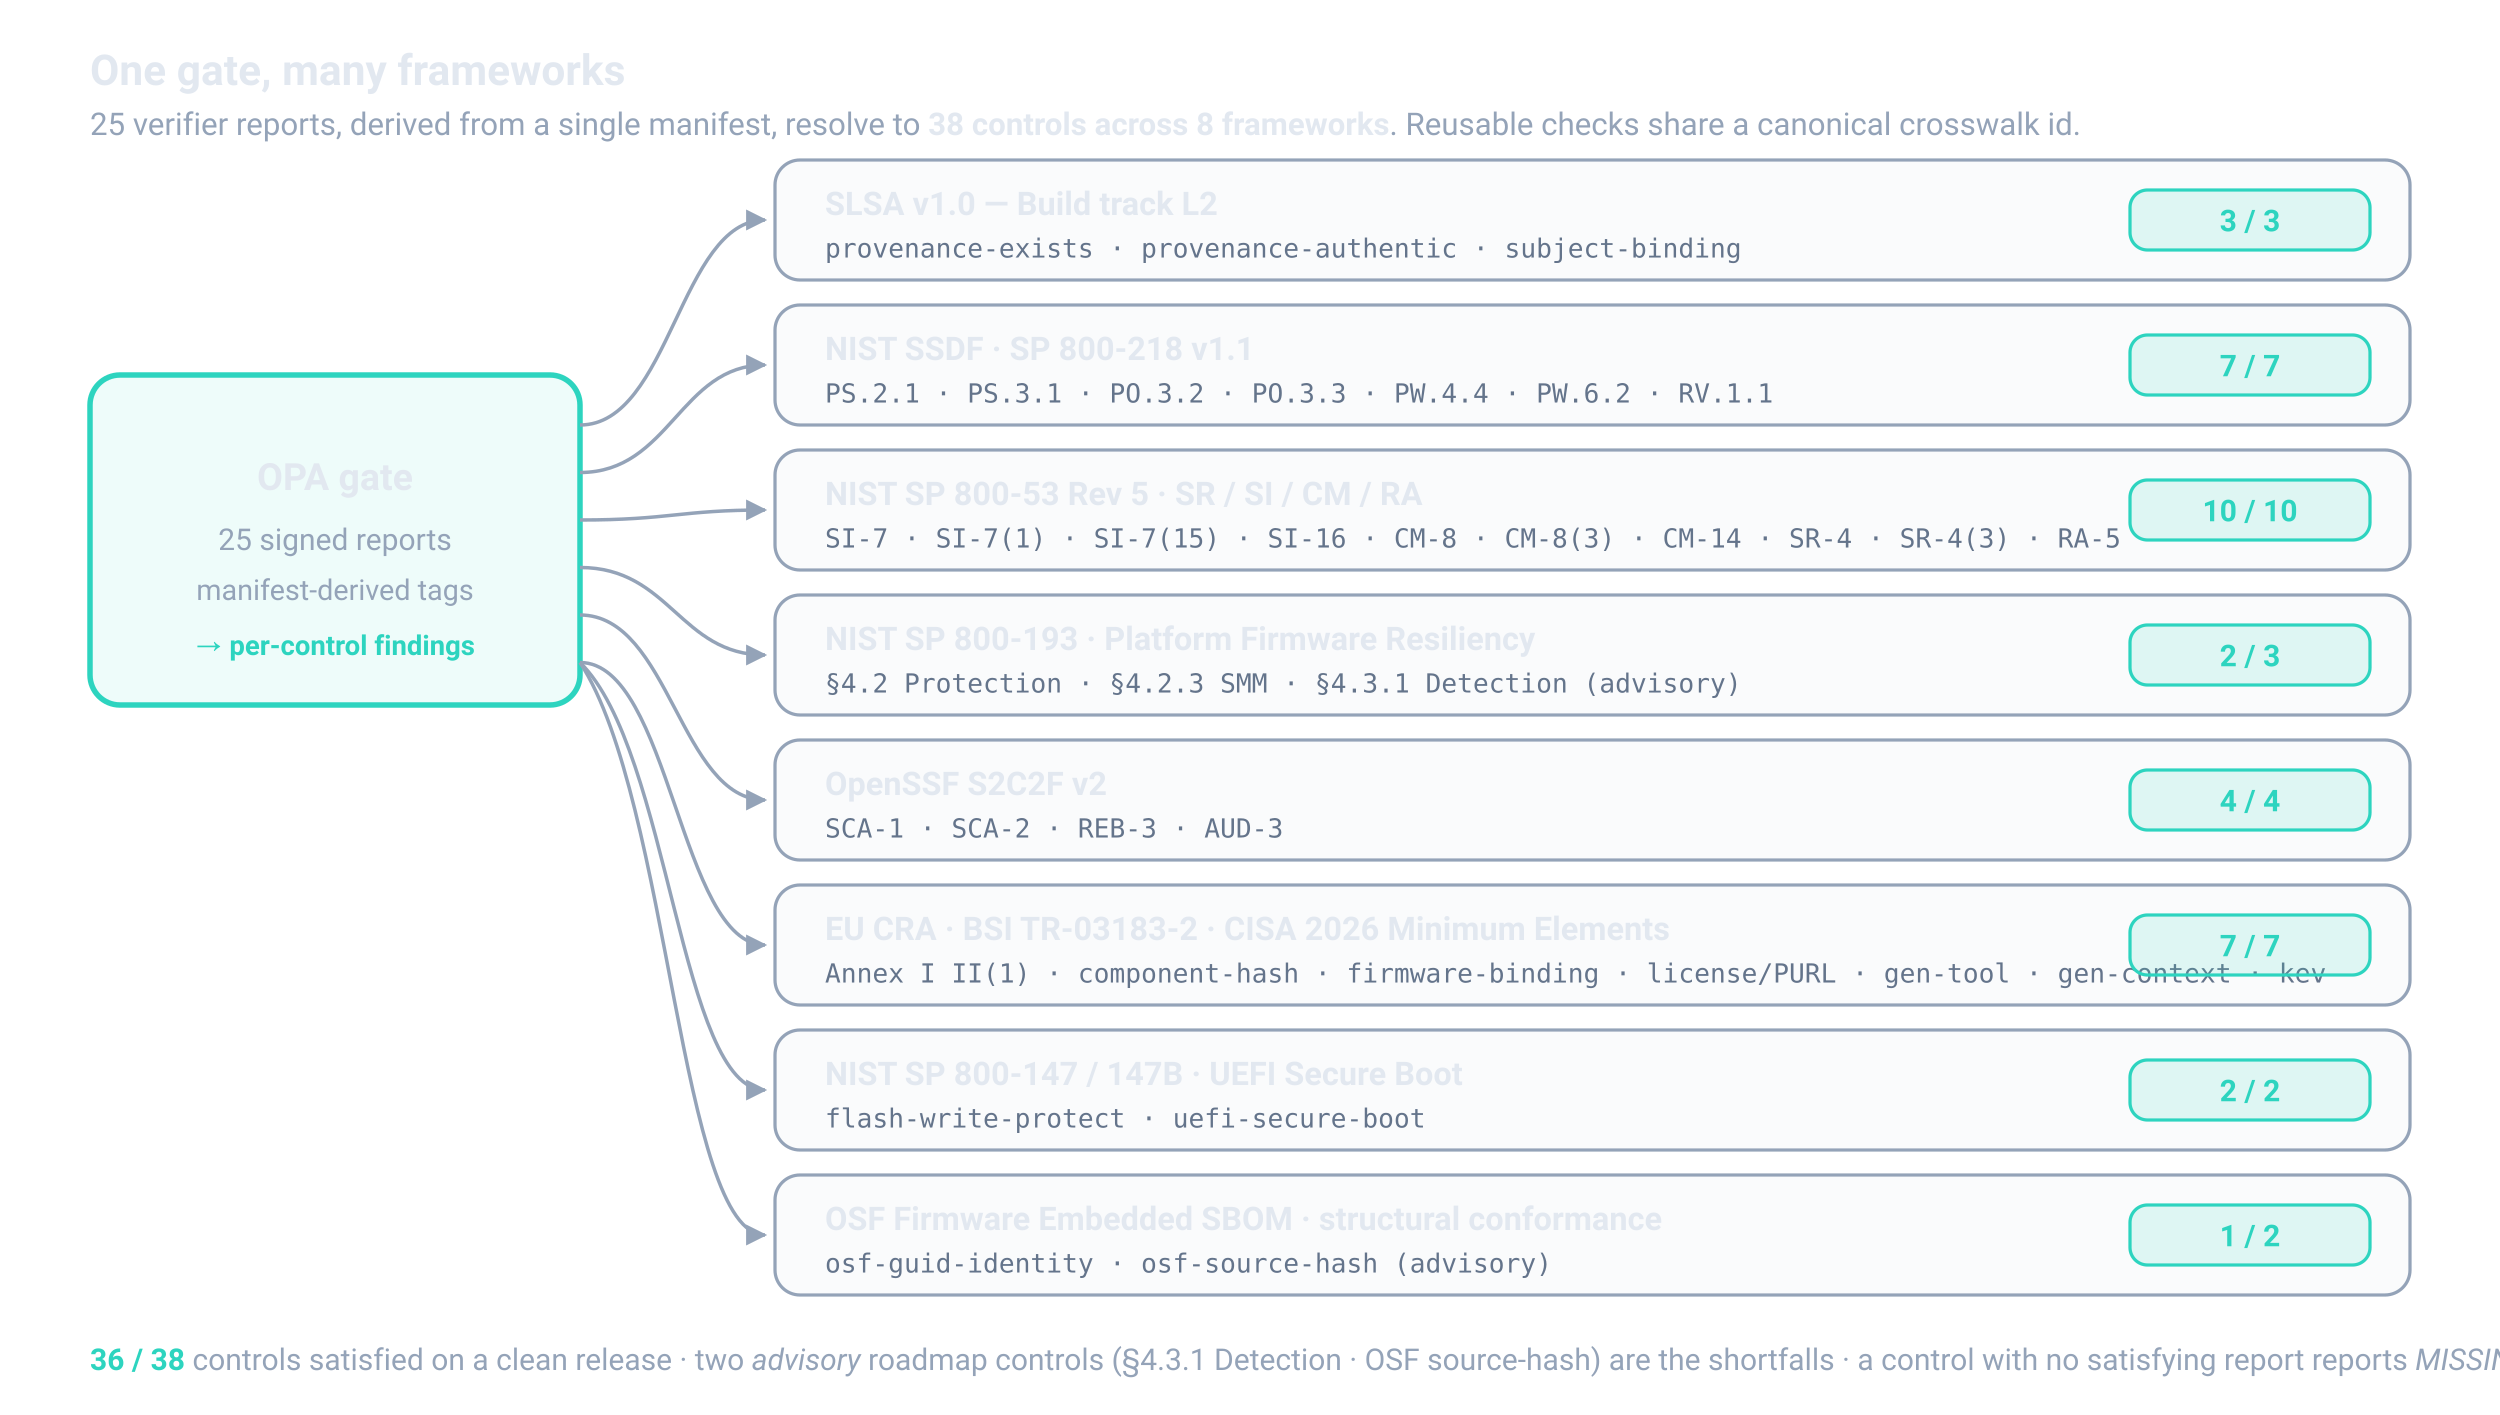
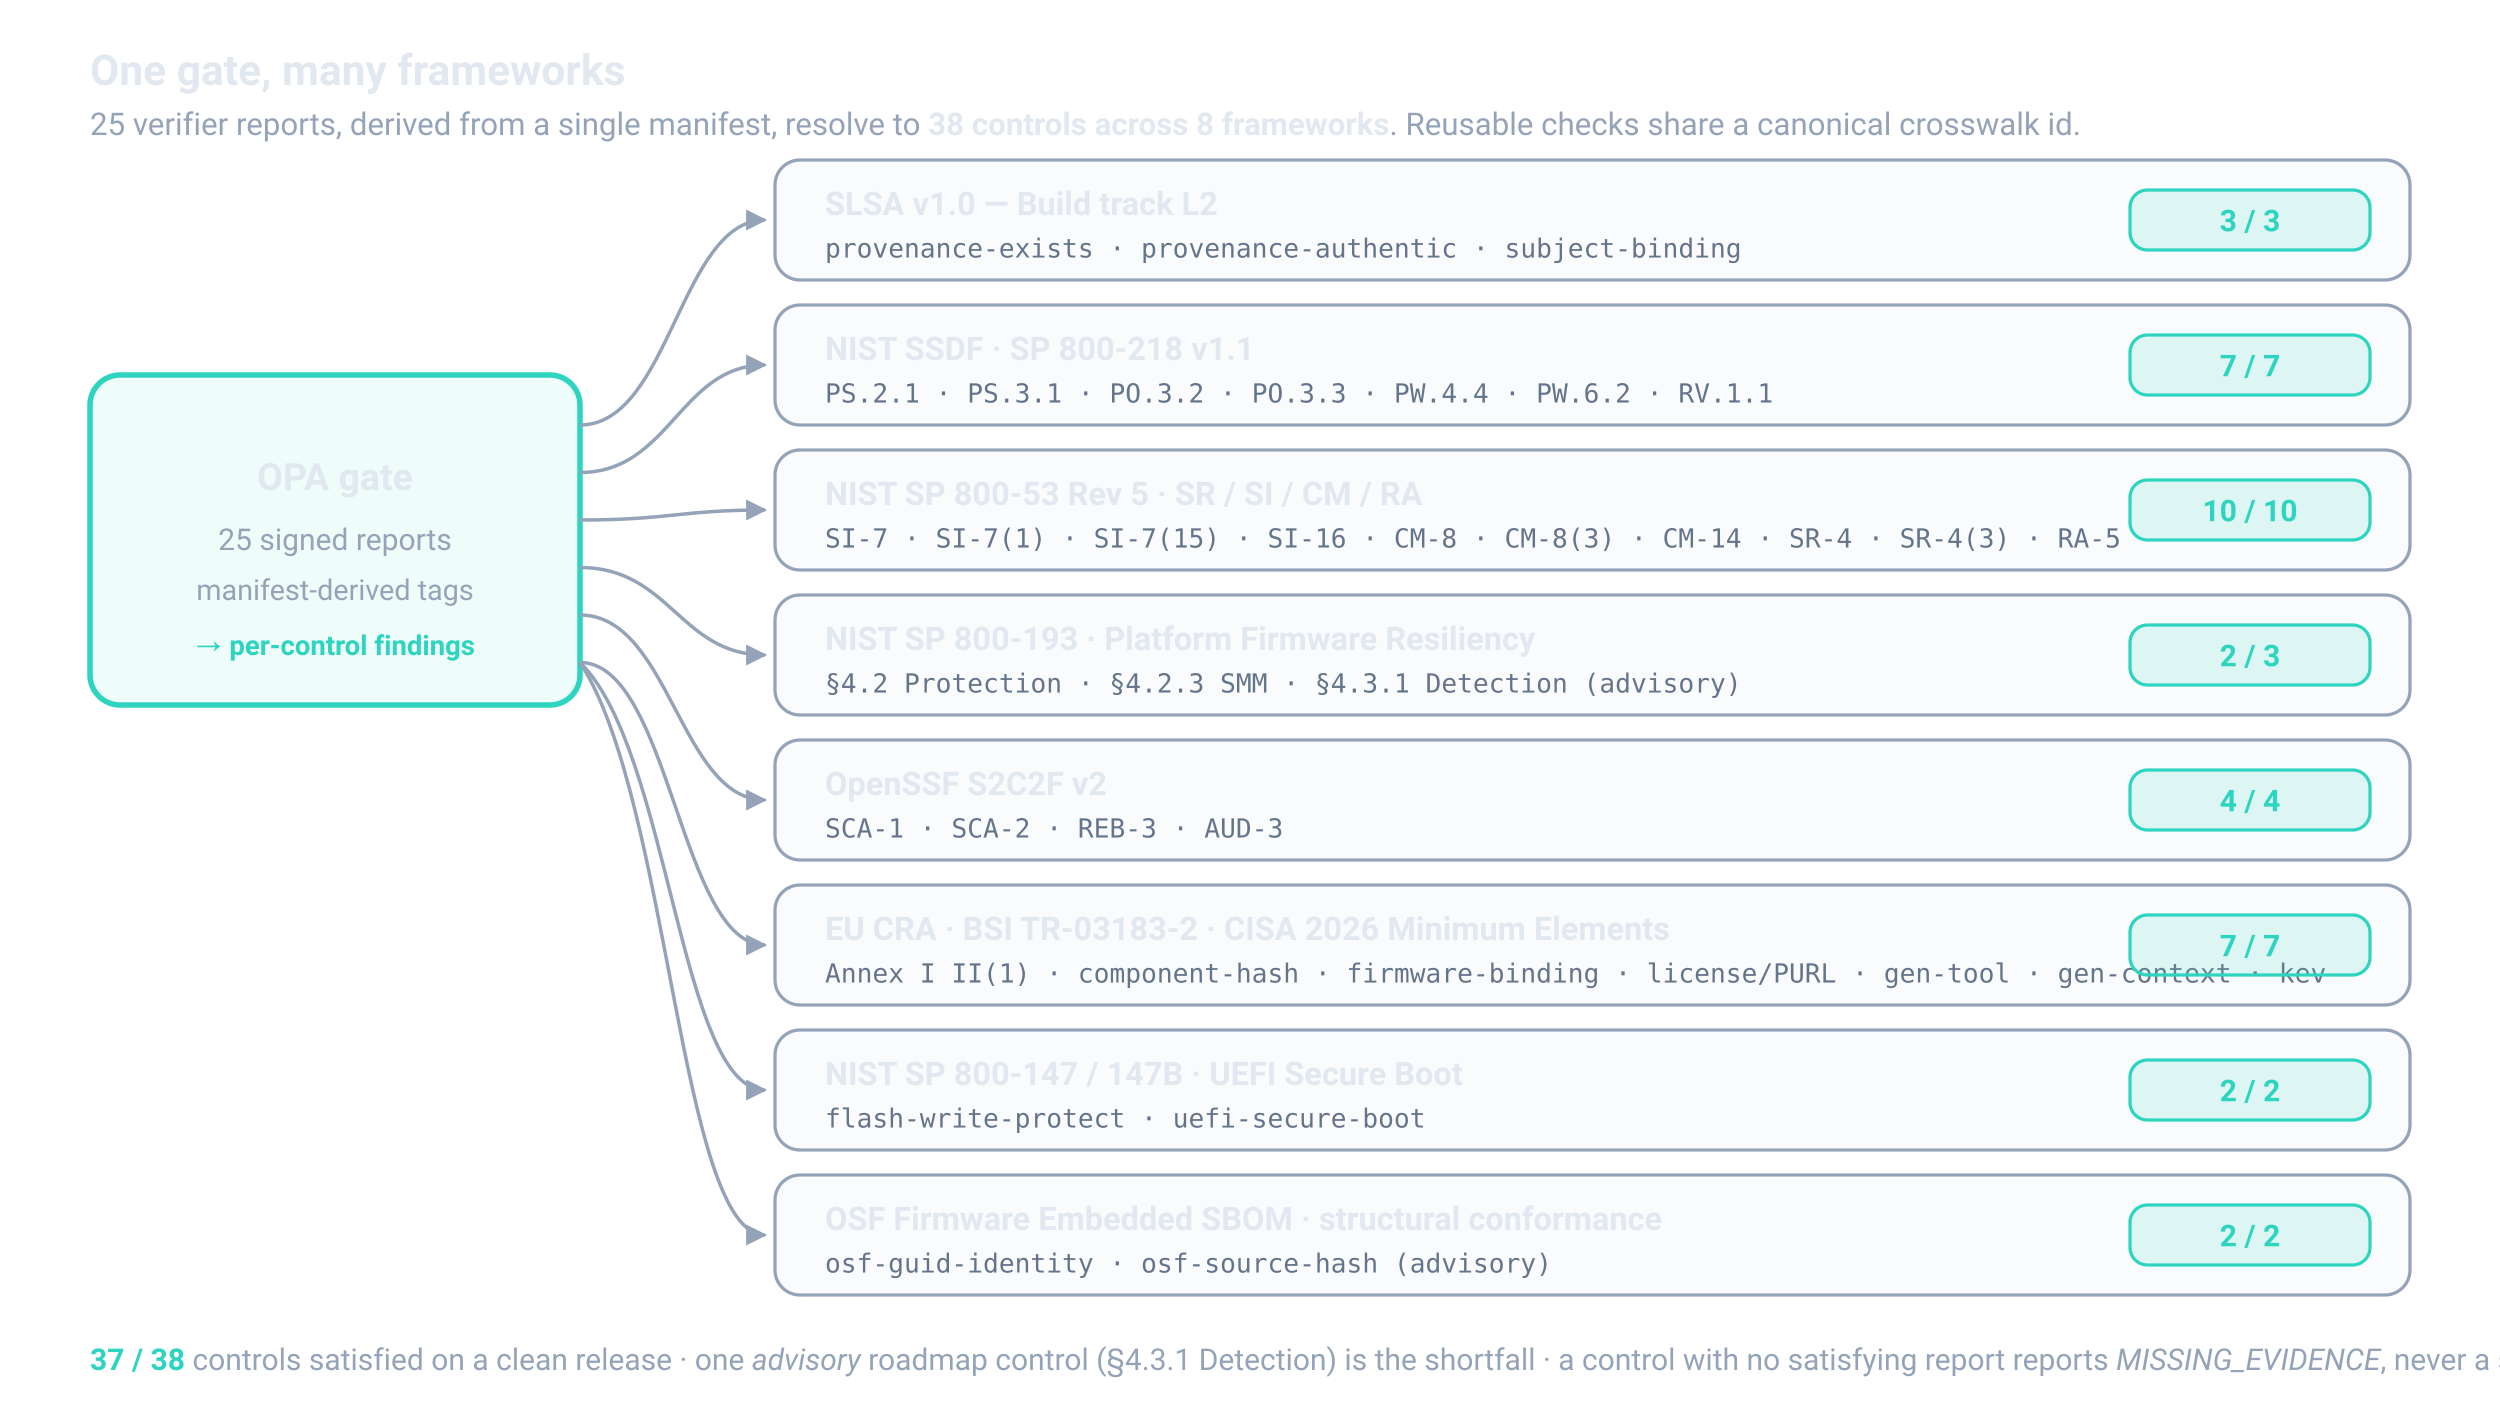
- <svg xmlns="http://www.w3.org/2000/svg" viewBox="0 0 1000 566" width="1000" height="566" font-family="ui-sans-serif, system-ui, -apple-system, 'Segoe UI', Roboto, Helvetica, Arial, 'DejaVu Sans', sans-serif" role="img" aria-label="Framework coverage: 25 always-emitted verifier reports map to 38 controls across 8 frameworks. On a clean release 36 of 38 are satisfied; two advisory roadmap controls (SP 800-193 §4.3.1 Detection, OSF source-hash) are the shortfalls.">
+ <svg xmlns="http://www.w3.org/2000/svg" viewBox="0 0 1000 566" width="1000" height="566" font-family="ui-sans-serif, system-ui, -apple-system, 'Segoe UI', Roboto, Helvetica, Arial, 'DejaVu Sans', sans-serif" role="img" aria-label="Framework coverage: 25 always-emitted verifier reports map to 38 controls across 8 frameworks. On a clean release 37 of 38 are satisfied; one advisory roadmap control (SP 800-193 §4.3.1 Detection) is the shortfall.">
  <defs>
    <marker id="arw4" viewBox="0 0 10 10" refX="9" refY="5" markerWidth="6" markerHeight="6" orient="auto-start-reverse">
      <path d="M0,0 L10,5 L0,10 z" fill="#94a3b8" />
    </marker>
  </defs>
  <text x="36" y="34" font-size="17" font-weight="700" fill="#e2e8f0">One gate, many frameworks</text>
  <text x="36" y="54" font-size="12.5" fill="#94a3b8">25 verifier reports, derived from a single manifest, resolve to <tspan font-weight="600" fill="#e2e8f0">38 controls across 8 frameworks</tspan>. Reusable checks share a canonical crosswalk id.</text>
  <rect x="36" y="150" width="196" height="132" rx="12" fill="#2dd4bf" fill-opacity="0.08" stroke="#2dd4bf" stroke-width="2.2" />
  <text x="134" y="196" text-anchor="middle" font-size="15" font-weight="700" fill="#e2e8f0">OPA gate</text>
  <text x="134" y="220" text-anchor="middle" font-size="12" fill="#94a3b8">25 signed reports</text>
  <text x="134" y="240" text-anchor="middle" font-size="11.5" fill="#94a3b8">manifest-derived tags</text>
  <text x="134" y="262" text-anchor="middle" font-size="11" fill="#2dd4bf" font-weight="600">→ per-control findings</text>
  <g fill="none" stroke="#94a3b8" stroke-width="1.4">
    <path d="M232 170 C 268 170, 272 88, 306 88" marker-end="url(#arw4)" />
    <path d="M232 189 C 268 189, 272 146, 306 146" marker-end="url(#arw4)" />
    <path d="M232 208 C 268 208, 272 204, 306 204" marker-end="url(#arw4)" />
    <path d="M232 227 C 268 227, 272 262, 306 262" marker-end="url(#arw4)" />
    <path d="M232 246 C 268 246, 272 320, 306 320" marker-end="url(#arw4)" />
    <path d="M232 265 C 268 265, 272 378, 306 378" marker-end="url(#arw4)" />
    <path d="M232 265 C 268 300, 272 436, 306 436" marker-end="url(#arw4)" />
    <path d="M232 265 C 268 320, 272 494, 306 494" marker-end="url(#arw4)" />
  </g>
  <g>
    <rect x="310" y="64" width="654" height="48" rx="10" fill="#94a3b8" fill-opacity="0.05" stroke="#94a3b8" stroke-width="1.3" />
    <text x="330" y="86" font-size="13" font-weight="600" fill="#e2e8f0">SLSA v1.0 — Build track L2</text>
    <text x="330" y="103" font-size="10.5" font-family="ui-monospace, SFMono-Regular, Menlo, Consolas, monospace" fill="#64748b">provenance-exists · provenance-authentic · subject-binding</text>
    <rect x="852" y="76" width="96" height="24" rx="7" fill="#2dd4bf" fill-opacity="0.14" stroke="#2dd4bf" stroke-width="1.3" />
    <text x="900" y="92.5" text-anchor="middle" font-size="12" font-weight="700" fill="#2dd4bf">3 / 3</text>
    <rect x="310" y="122" width="654" height="48" rx="10" fill="#94a3b8" fill-opacity="0.05" stroke="#94a3b8" stroke-width="1.3" />
    <text x="330" y="144" font-size="13" font-weight="600" fill="#e2e8f0">NIST SSDF · SP 800-218 v1.1</text>
    <text x="330" y="161" font-size="10.5" font-family="ui-monospace, SFMono-Regular, Menlo, Consolas, monospace" fill="#64748b">PS.2.1 · PS.3.1 · PO.3.2 · PO.3.3 · PW.4.4 · PW.6.2 · RV.1.1</text>
    <rect x="852" y="134" width="96" height="24" rx="7" fill="#2dd4bf" fill-opacity="0.14" stroke="#2dd4bf" stroke-width="1.3" />
    <text x="900" y="150.5" text-anchor="middle" font-size="12" font-weight="700" fill="#2dd4bf">7 / 7</text>
    <rect x="310" y="180" width="654" height="48" rx="10" fill="#94a3b8" fill-opacity="0.05" stroke="#94a3b8" stroke-width="1.3" />
    <text x="330" y="202" font-size="13" font-weight="600" fill="#e2e8f0">NIST SP 800-53 Rev 5 · SR / SI / CM / RA</text>
    <text x="330" y="219" font-size="10.5" font-family="ui-monospace, SFMono-Regular, Menlo, Consolas, monospace" fill="#64748b">SI-7 · SI-7(1) · SI-7(15) · SI-16 · CM-8 · CM-8(3) · CM-14 · SR-4 · SR-4(3) · RA-5</text>
    <rect x="852" y="192" width="96" height="24" rx="7" fill="#2dd4bf" fill-opacity="0.14" stroke="#2dd4bf" stroke-width="1.3" />
    <text x="900" y="208.5" text-anchor="middle" font-size="12" font-weight="700" fill="#2dd4bf">10 / 10</text>
    <rect x="310" y="238" width="654" height="48" rx="10" fill="#94a3b8" fill-opacity="0.05" stroke="#94a3b8" stroke-width="1.3" />
    <text x="330" y="260" font-size="13" font-weight="600" fill="#e2e8f0">NIST SP 800-193 · Platform Firmware Resiliency</text>
    <text x="330" y="277" font-size="10.5" font-family="ui-monospace, SFMono-Regular, Menlo, Consolas, monospace" fill="#64748b">§4.2 Protection · §4.2.3 SMM · §4.3.1 Detection (advisory)</text>
    <rect x="852" y="250" width="96" height="24" rx="7" fill="#2dd4bf" fill-opacity="0.14" stroke="#2dd4bf" stroke-width="1.3" />
    <text x="900" y="266.5" text-anchor="middle" font-size="12" font-weight="700" fill="#2dd4bf">2 / 3</text>
    <rect x="310" y="296" width="654" height="48" rx="10" fill="#94a3b8" fill-opacity="0.05" stroke="#94a3b8" stroke-width="1.3" />
    <text x="330" y="318" font-size="13" font-weight="600" fill="#e2e8f0">OpenSSF S2C2F v2</text>
    <text x="330" y="335" font-size="10.5" font-family="ui-monospace, SFMono-Regular, Menlo, Consolas, monospace" fill="#64748b">SCA-1 · SCA-2 · REB-3 · AUD-3</text>
    <rect x="852" y="308" width="96" height="24" rx="7" fill="#2dd4bf" fill-opacity="0.14" stroke="#2dd4bf" stroke-width="1.3" />
    <text x="900" y="324.5" text-anchor="middle" font-size="12" font-weight="700" fill="#2dd4bf">4 / 4</text>
    <rect x="310" y="354" width="654" height="48" rx="10" fill="#94a3b8" fill-opacity="0.05" stroke="#94a3b8" stroke-width="1.3" />
    <text x="330" y="376" font-size="13" font-weight="600" fill="#e2e8f0">EU CRA · BSI TR-03183-2 · CISA 2026 Minimum Elements</text>
    <text x="330" y="393" font-size="10.5" font-family="ui-monospace, SFMono-Regular, Menlo, Consolas, monospace" fill="#64748b">Annex I II(1) · component-hash · firmware-binding · license/PURL · gen-tool · gen-context · kev</text>
    <rect x="852" y="366" width="96" height="24" rx="7" fill="#2dd4bf" fill-opacity="0.14" stroke="#2dd4bf" stroke-width="1.3" />
    <text x="900" y="382.5" text-anchor="middle" font-size="12" font-weight="700" fill="#2dd4bf">7 / 7</text>
  </g>
  <rect x="310" y="412" width="654" height="48" rx="10" fill="#94a3b8" fill-opacity="0.05" stroke="#94a3b8" stroke-width="1.3" />
  <text x="330" y="434" font-size="13" font-weight="600" fill="#e2e8f0">NIST SP 800-147 / 147B · UEFI Secure Boot</text>
  <text x="330" y="451" font-size="10.5" font-family="ui-monospace, SFMono-Regular, Menlo, Consolas, monospace" fill="#64748b">flash-write-protect · uefi-secure-boot</text>
  <rect x="852" y="424" width="96" height="24" rx="7" fill="#2dd4bf" fill-opacity="0.14" stroke="#2dd4bf" stroke-width="1.3" />
  <text x="900" y="440.5" text-anchor="middle" font-size="12" font-weight="700" fill="#2dd4bf">2 / 2</text>
  <rect x="310" y="470" width="654" height="48" rx="10" fill="#94a3b8" fill-opacity="0.05" stroke="#94a3b8" stroke-width="1.3" />
  <text x="330" y="492" font-size="13" font-weight="600" fill="#e2e8f0">OSF Firmware Embedded SBOM · structural conformance</text>
  <text x="330" y="509" font-size="10.5" font-family="ui-monospace, SFMono-Regular, Menlo, Consolas, monospace" fill="#64748b">osf-guid-identity · osf-source-hash (advisory)</text>
  <rect x="852" y="482" width="96" height="24" rx="7" fill="#2dd4bf" fill-opacity="0.14" stroke="#2dd4bf" stroke-width="1.3" />
-   <text x="900" y="498.5" text-anchor="middle" font-size="12" font-weight="700" fill="#2dd4bf">1 / 2</text>
+   <text x="900" y="498.5" text-anchor="middle" font-size="12" font-weight="700" fill="#2dd4bf">2 / 2</text>
  <text x="36" y="548" font-size="12" fill="#94a3b8">
-     <tspan font-weight="700" fill="#2dd4bf">36 / 38</tspan> controls satisfied on a clean release · two <tspan font-style="italic">advisory</tspan> roadmap controls (§4.3.1 Detection · OSF source-hash) are the shortfalls · a control with no satisfying report reports <tspan font-style="italic">MISSING_EVIDENCE</tspan>, never a silent pass.</text>
+     <tspan font-weight="700" fill="#2dd4bf">37 / 38</tspan> controls satisfied on a clean release · one <tspan font-style="italic">advisory</tspan> roadmap control (§4.3.1 Detection) is the shortfall · a control with no satisfying report reports <tspan font-style="italic">MISSING_EVIDENCE</tspan>, never a silent pass.</text>
</svg>
